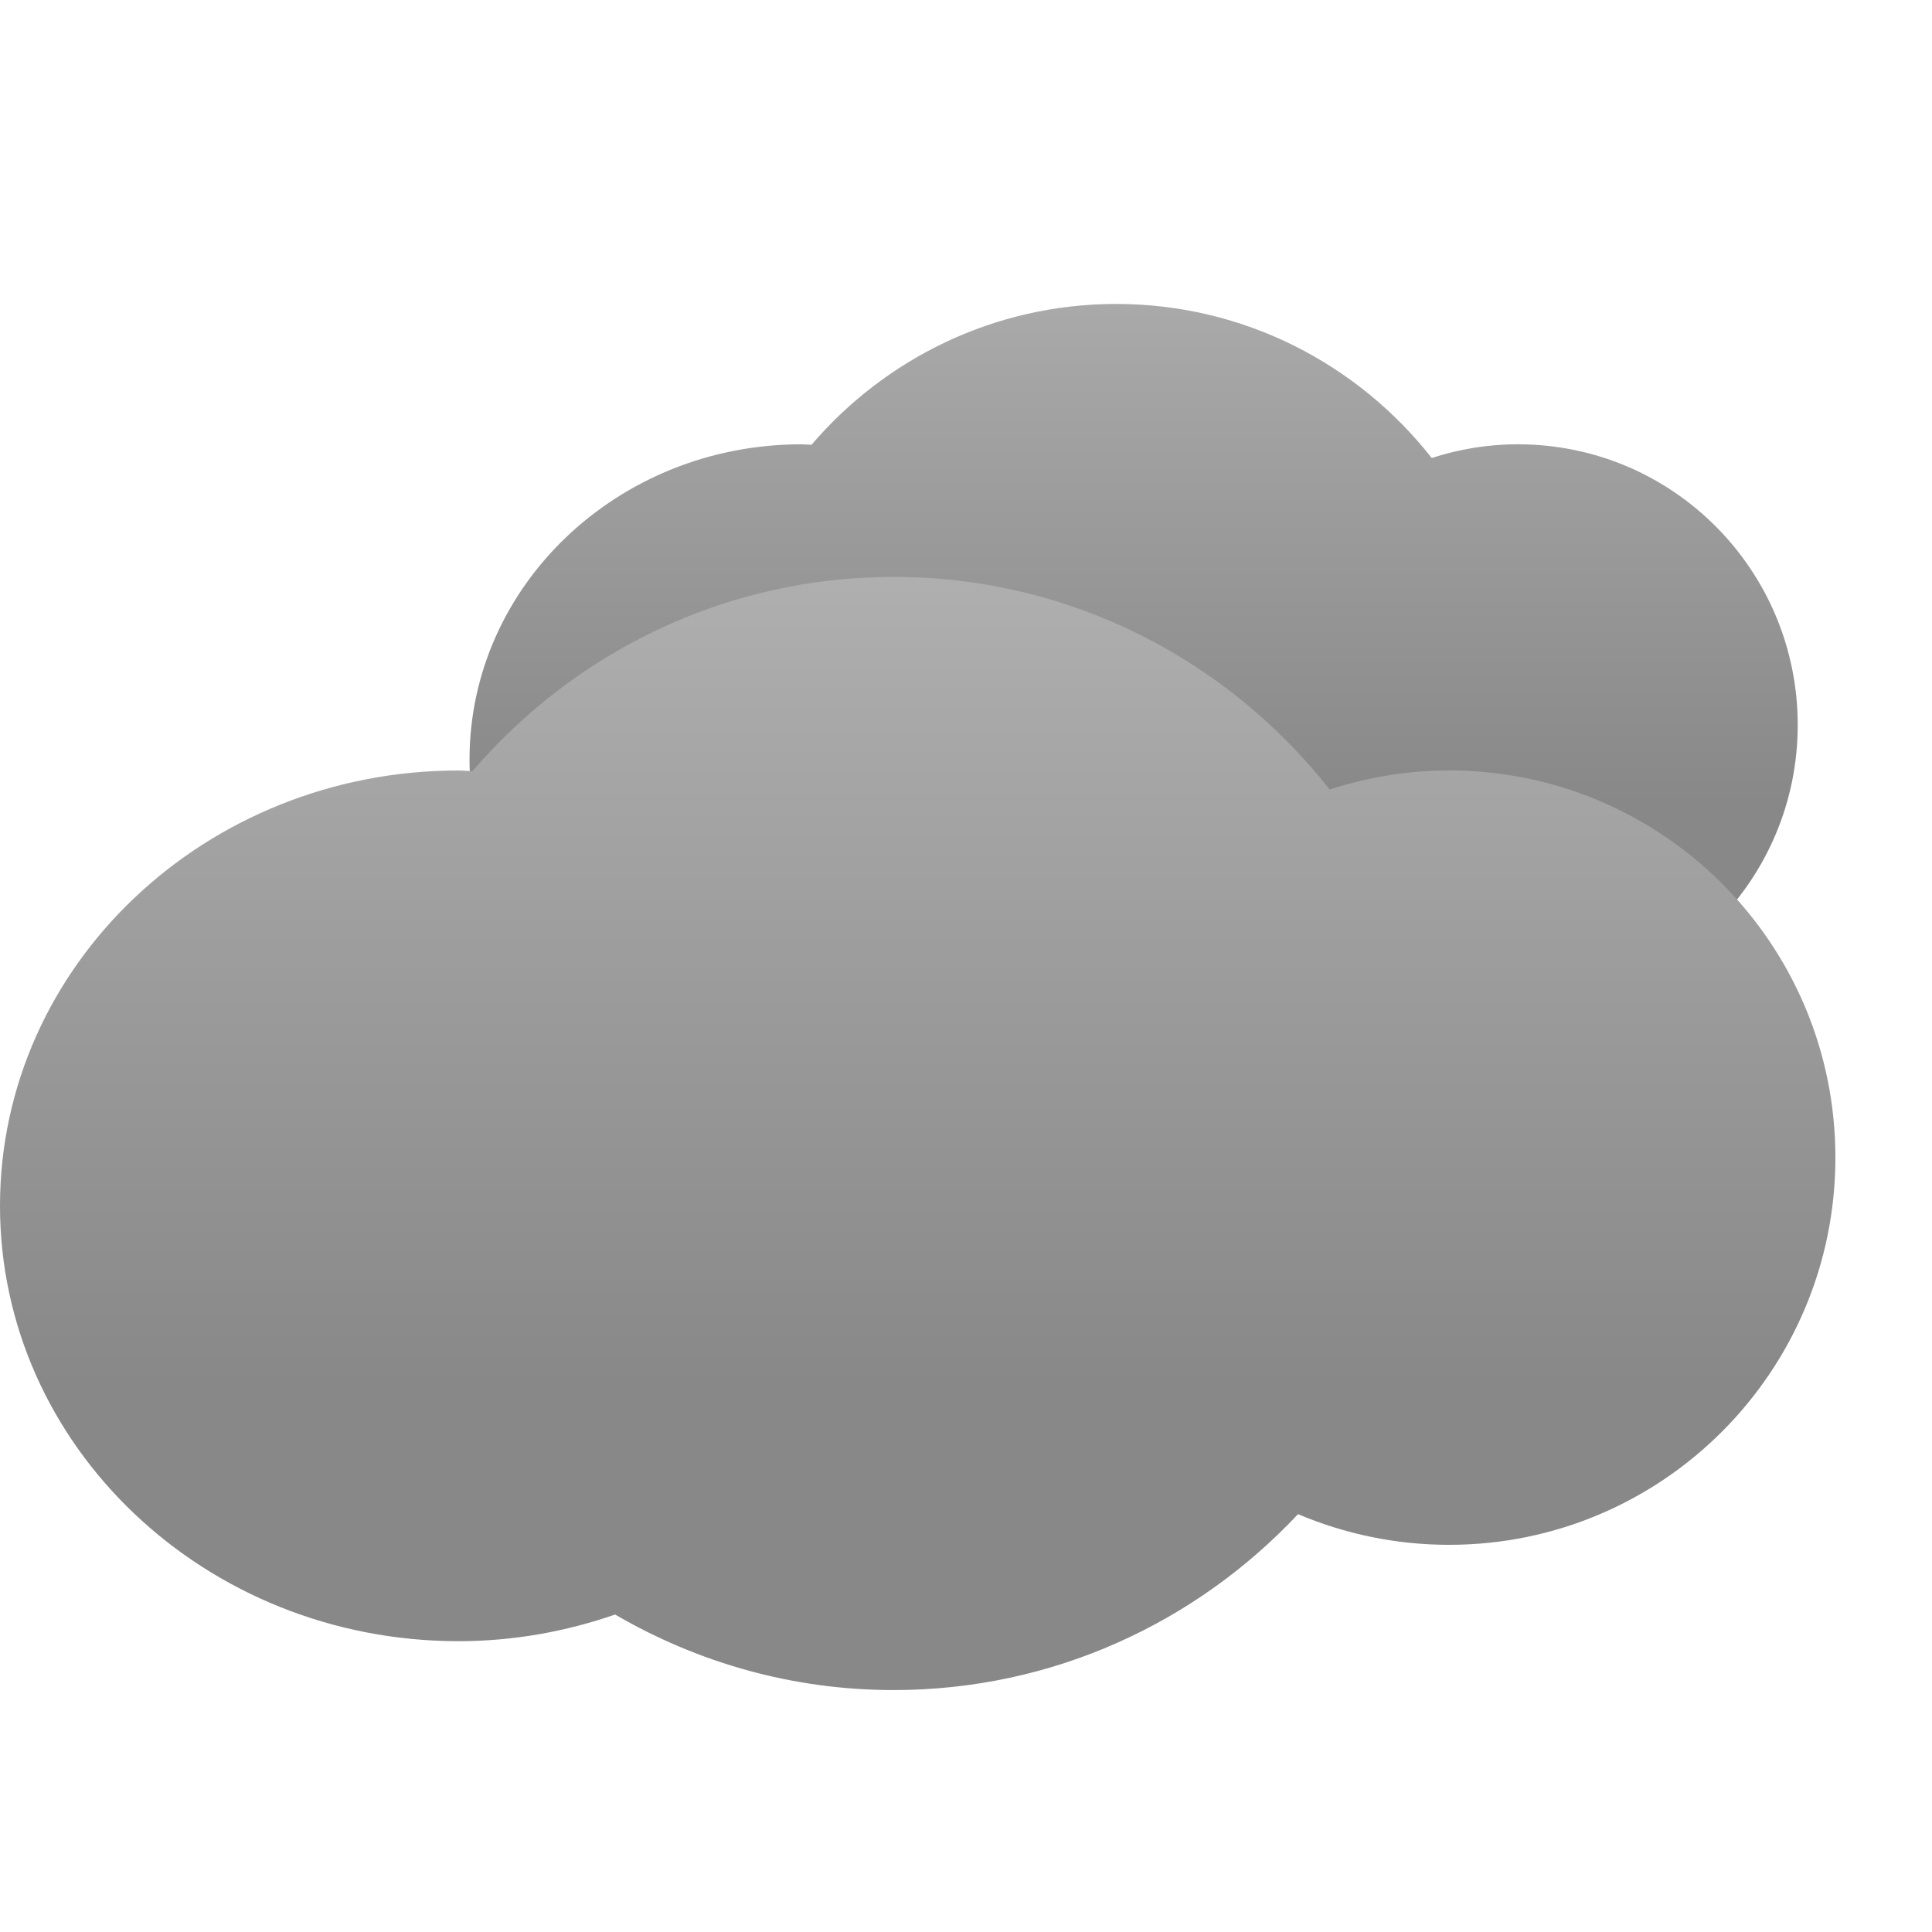
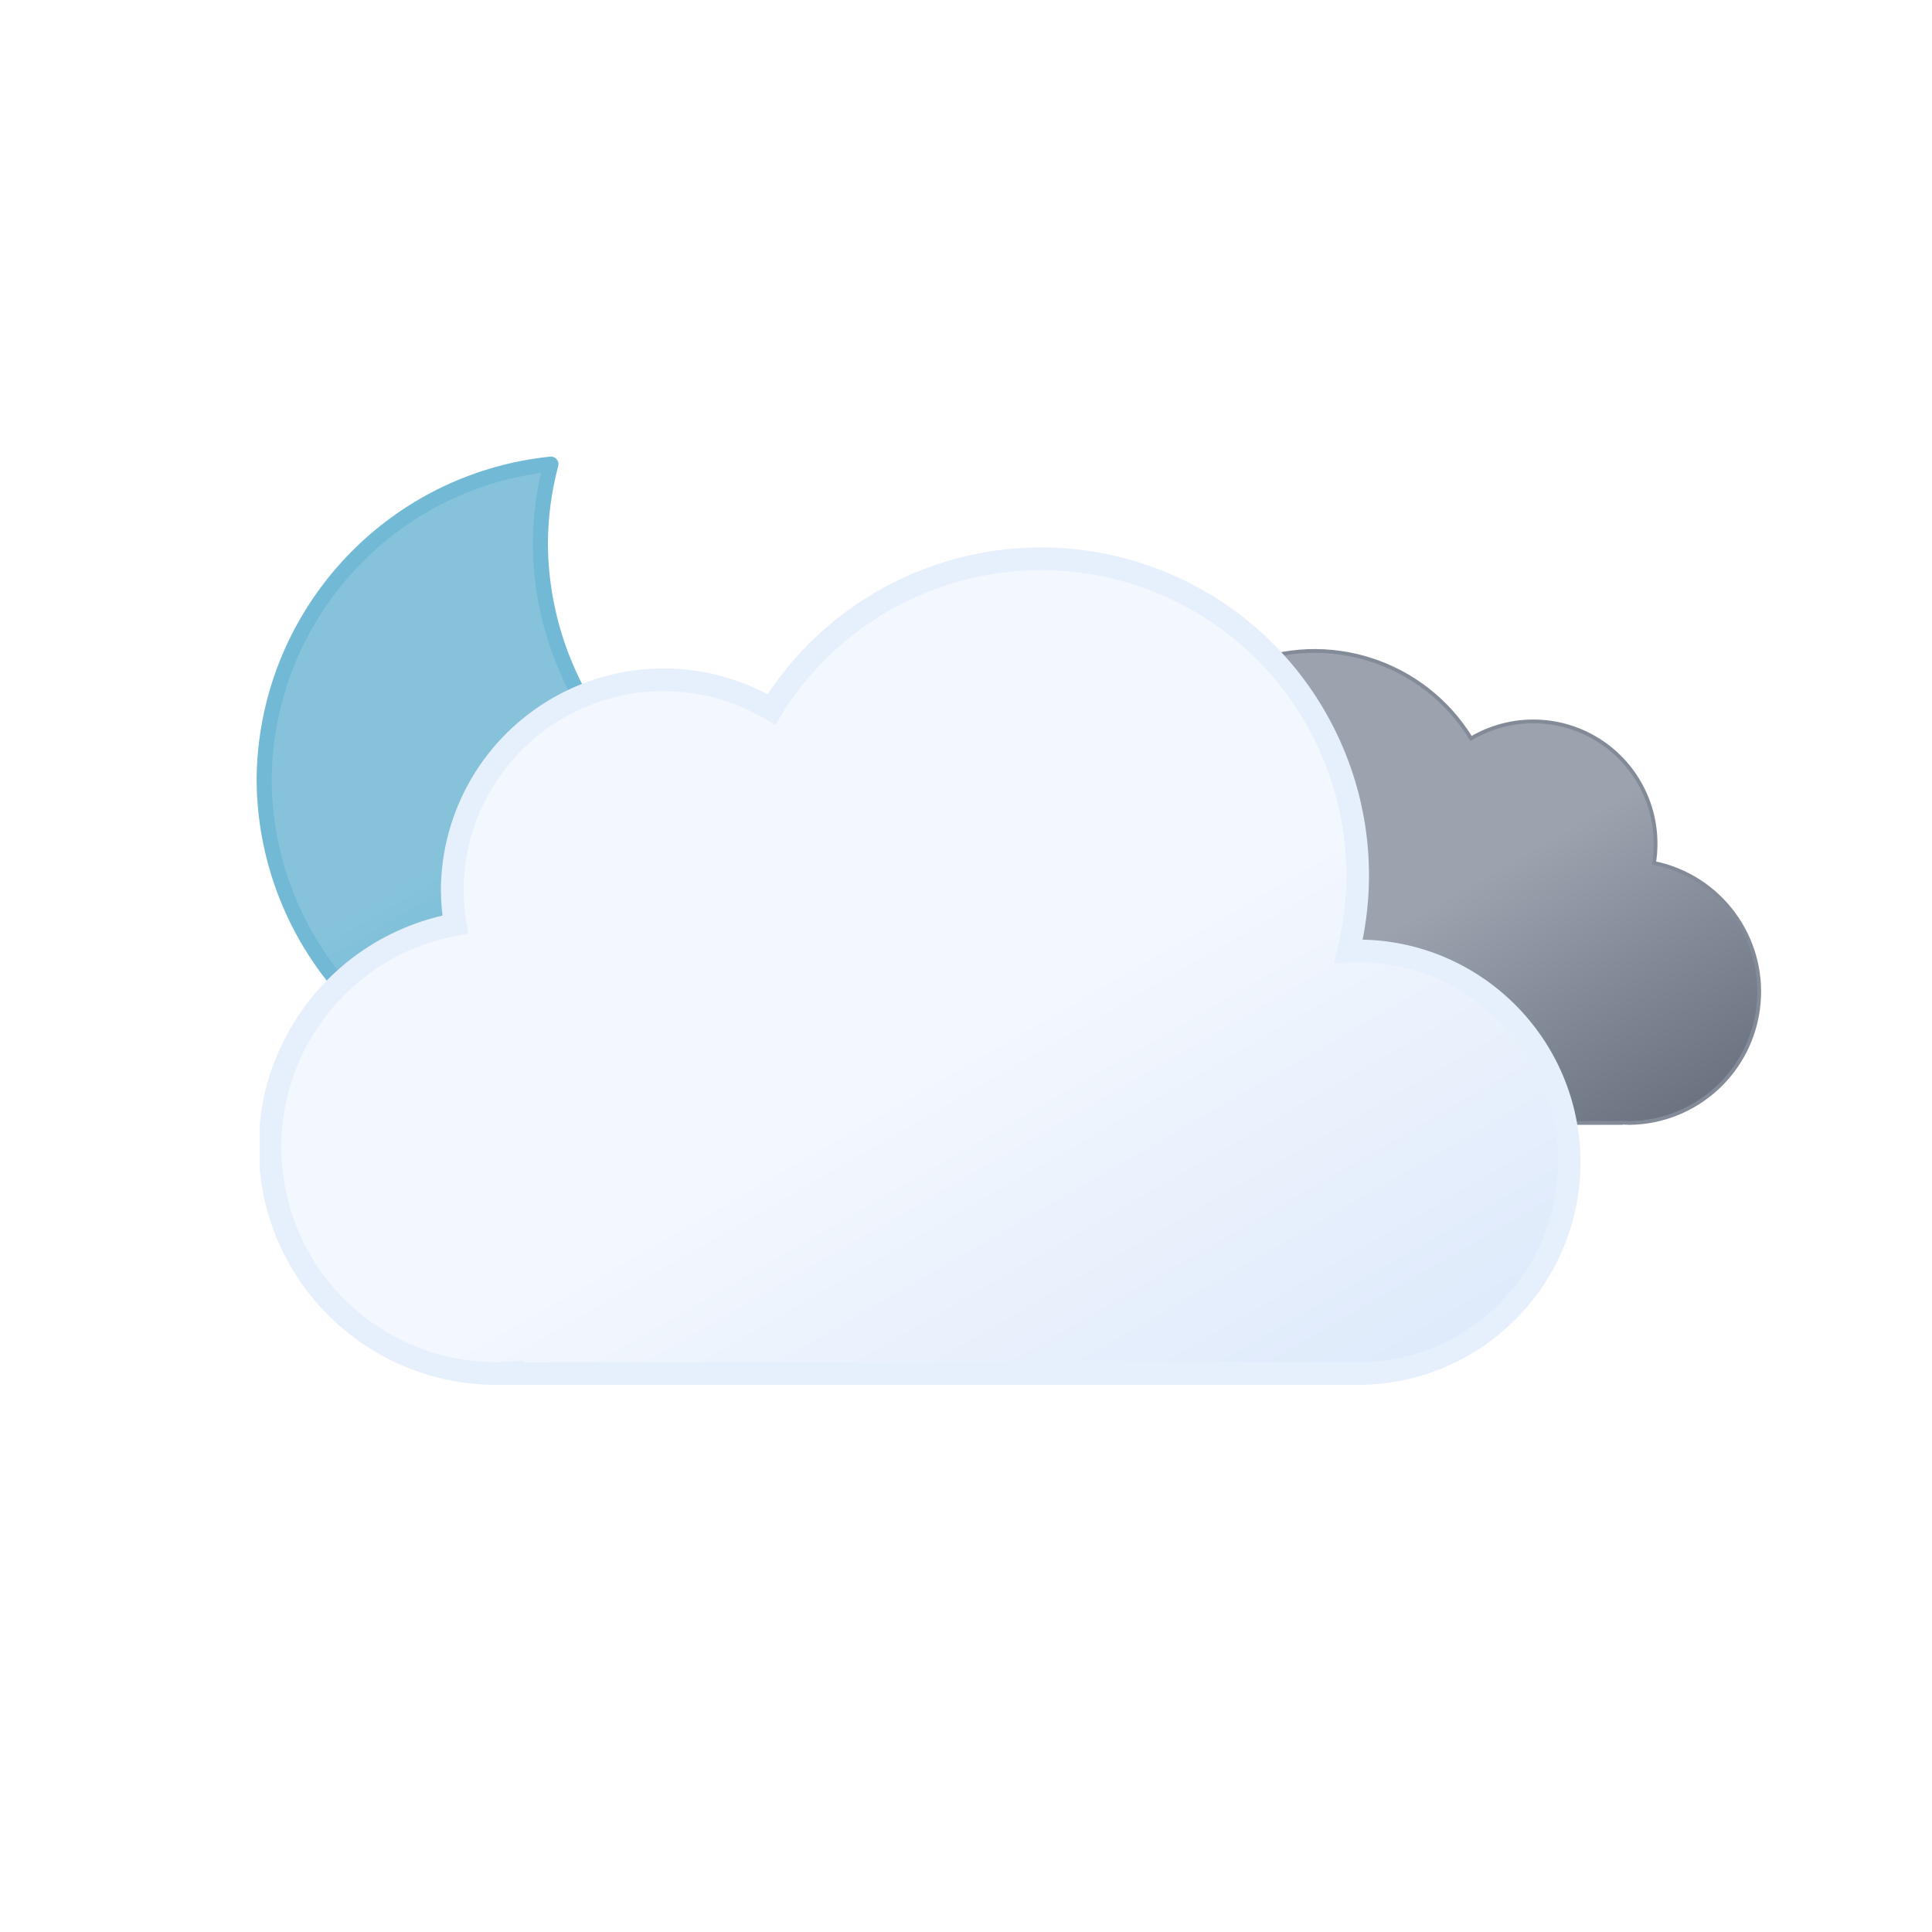
- <svg xmlns="http://www.w3.org/2000/svg" viewBox="0 0 40 40">
-   <linearGradient id="wolke-dunkel" gradientTransform="matrix(27.28 0 0 16.564 23010.72 -848.0467)" gradientUnits="userSpaceOnUse" x1="-842.641" x2="-842.641" y1="52.204" y2="51.196">
-     <stop offset="0" stop-color="#888" />
-     <stop offset="1" stop-color="#bebebe" />
-   </linearGradient>
-   <linearGradient id="wolke-dunkel-2" gradientUnits="userSpaceOnUse" x1="19.592" y1="39.742" x2="19.592" y2="38.742" gradientTransform="matrix(38 0 0 23.047 -725.5 -887.2656)">
-     <stop offset="0" style="stop-color:#888" />
-     <stop offset="1" style="stop-color:#bebebe" />
-   </linearGradient>
-   <path d="m31.43 9.198c-.626 0-1.224.102-1.788.284-1.523-1.939-3.881-3.189-6.532-3.189-2.524 0-4.785 1.133-6.309 2.916-.071-.002-.138-.01-.21-.01-3.795 0-6.87 2.922-6.87 6.529 0 3.607 3.075 6.531 6.87 6.531.825 0 1.614-.146 2.347-.398 1.227.717 2.648 1.133 4.171 1.133 2.391 0 4.541-1.02 6.061-2.64.693.298 1.457.462 2.261.462 3.201 0 5.789-2.6 5.789-5.808-.002-3.211-2.592-5.809-5.791-5.809z" fill="url(#wolke-dunkel)" />
-   <path d="m30 15.952c-.863 0-1.691.141-2.471.394-2.106-2.678-5.363-4.402-9.029-4.402-3.489 0-6.609 1.564-8.718 4.022-.097-.002-.191-.014-.288-.014-5.244 0-9.494 4.036-9.494 9.013 0 4.979 4.25 9.014 9.494 9.014 1.14 0 2.228-.201 3.241-.552 1.697.989 3.662 1.564 5.765 1.564 3.307 0 6.275-1.405 8.374-3.642.96.406 2.017.635 3.126.635 4.419 0 8-3.59 8-8.019 0-4.426-3.581-8.014-8-8.014z" fill="url(#wolke-dunkel-2)" />
+ <svg xmlns="http://www.w3.org/2000/svg" xmlns:xlink="http://www.w3.org/1999/xlink" viewBox="0 0 512 512">
+   <defs>
+     <symbol id="e" viewBox="0 0 172 172">
+       <path fill="url(#c)" stroke="#72b9d5" stroke-linecap="round" stroke-linejoin="round" stroke-width="4" d="M160.6 107.4a84.8 84.8 0 01-85.4-84.3A83.3 83.3 0 0178 2 84.7 84.7 0 002 85.7 84.8 84.8 0 0087.4 170a85.2 85.2 0 0082.6-63.1 88 88 0 01-9.4.5Z" />
+     </symbol>
+     <symbol id="g" viewBox="0 0 200.3 126.1">
+       <path fill="url(#b)" stroke="#848b98" stroke-miterlimit="10" d="M.5 93.2a32.4 32.4 0 0032.4 32.4h129.8v-.1l2.3.1a34.8 34.8 0 006.5-68.9 32.4 32.4 0 00-48.5-33 48.6 48.6 0 00-88.6 37.1h-1.5A32.4 32.4 0 00.5 93.1Z" />
+     </symbol>
+     <symbol id="h" viewBox="0 0 350 222">
+       <path fill="url(#a)" stroke="#e6effc" stroke-miterlimit="10" stroke-width="6" d="m291 107-2.5.1A83.9 83.9 0 00135.6 43 56 56 0 0051 91a56.6 56.6 0 00.8 9A60 60 0 0063 219l4-.2v.2h224a56 56 0 000-112Z" />
+     </symbol>
+     <symbol id="f" viewBox="0 0 398 222">
+       <use xlink:href="#g" width="200.3" height="126.1" transform="translate(198 27)" />
+       <use xlink:href="#h" width="350" height="222" />
+     </symbol>
+     <symbol id="d" viewBox="0 0 398.8 246">
+       <use xlink:href="#e" width="172" height="172" />
+       <use xlink:href="#f" width="398" height="222" transform="translate(.84 24)" />
+     </symbol>
+     <linearGradient id="a" x1="99.5" x2="232.6" y1="30.7" y2="261.4" gradientUnits="userSpaceOnUse">
+       <stop offset="0" stop-color="#f3f7fe" />
+       <stop offset=".5" stop-color="#f3f7fe" />
+       <stop offset="1" stop-color="#deeafb" />
+     </linearGradient>
+     <linearGradient id="b" x1="52.7" x2="133.4" y1="9.6" y2="149.3" gradientUnits="userSpaceOnUse">
+       <stop offset="0" stop-color="#9ca3af" />
+       <stop offset=".5" stop-color="#9ca3af" />
+       <stop offset="1" stop-color="#6b7280" />
+     </linearGradient>
+     <linearGradient id="c" x1="34.7" x2="119.2" y1="18.6" y2="165" gradientUnits="userSpaceOnUse">
+       <stop offset="0" stop-color="#86c3db" />
+       <stop offset=".5" stop-color="#86c3db" />
+       <stop offset="1" stop-color="#5eafcf" />
+     </linearGradient>
+   </defs>
+   <use xlink:href="#d" width="398.8" height="246" transform="translate(68 121)" />
</svg>
